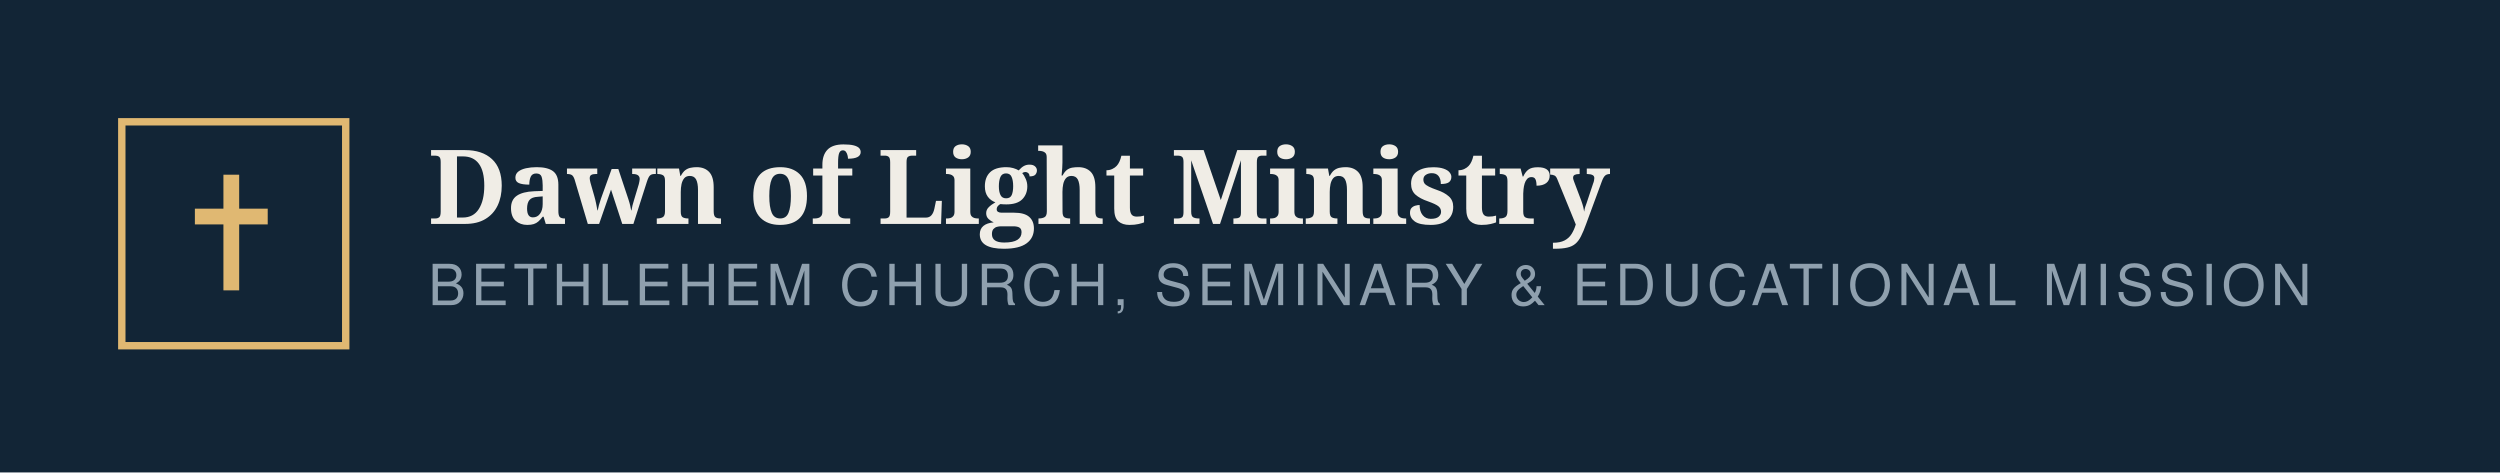
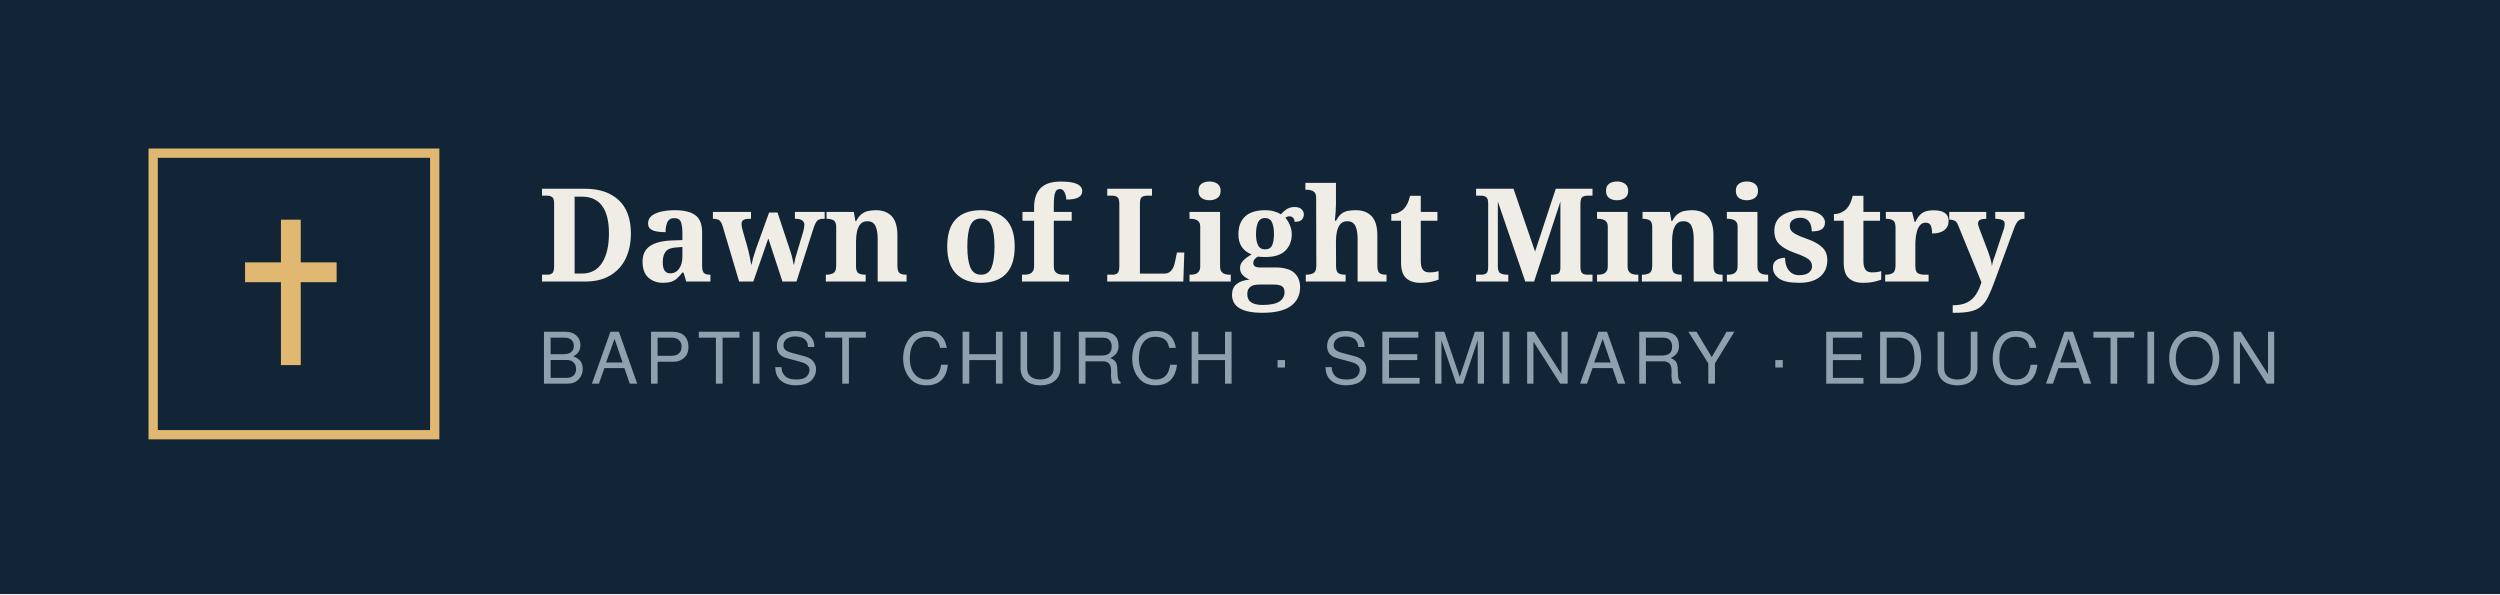
- <svg xmlns="http://www.w3.org/2000/svg" viewBox="0 0 508 96" width="508" height="96" role="img" aria-label="Dawn of Light Ministry — Baptist Church, Seminary &amp; Educational Mission">
-   <defs />
-   <rect width="508" height="96" fill="#122536" />
+ <svg xmlns="http://www.w3.org/2000/svg" viewBox="0 0 404 96" width="404" height="96" role="img" aria-label="Dawn of Light Ministry — Baptist Church · Seminary · Education">
+   <rect width="404" height="96" fill="#122536" />
  <g transform="translate(24,24)">
    <g>
      <rect x="0.75" y="0.75" width="45.5" height="45.5" fill="none" stroke="#E0B872" stroke-width="1.5" />
      <rect x="21.4" y="11.5" width="3.2" height="23.5" fill="#E0B872" />
      <rect x="15.6" y="18.4" width="14.8" height="3.2" fill="#E0B872" />
    </g>
    <text x="63" y="21.5" font-family="'Source Serif 4', Georgia, serif" font-weight="600" font-size="21" letter-spacing="-0.21" fill="#F0EDE6">Dawn of Light Ministry</text>
-     <text x="63" y="38" font-family="'IBM Plex Sans', Helvetica, sans-serif" font-weight="400" font-size="11.5" letter-spacing="1.035" fill="#8FA0AE">BETHLEHEM CHURCH, SEMINARY &amp; EDUCATIONAL MISSION</text>
+     <text x="63" y="38" font-family="'IBM Plex Sans', Helvetica, sans-serif" font-weight="400" font-size="11.5" letter-spacing="1.035" fill="#8FA0AE">BAPTIST CHURCH · SEMINARY · EDUCATION</text>
  </g>
</svg>
